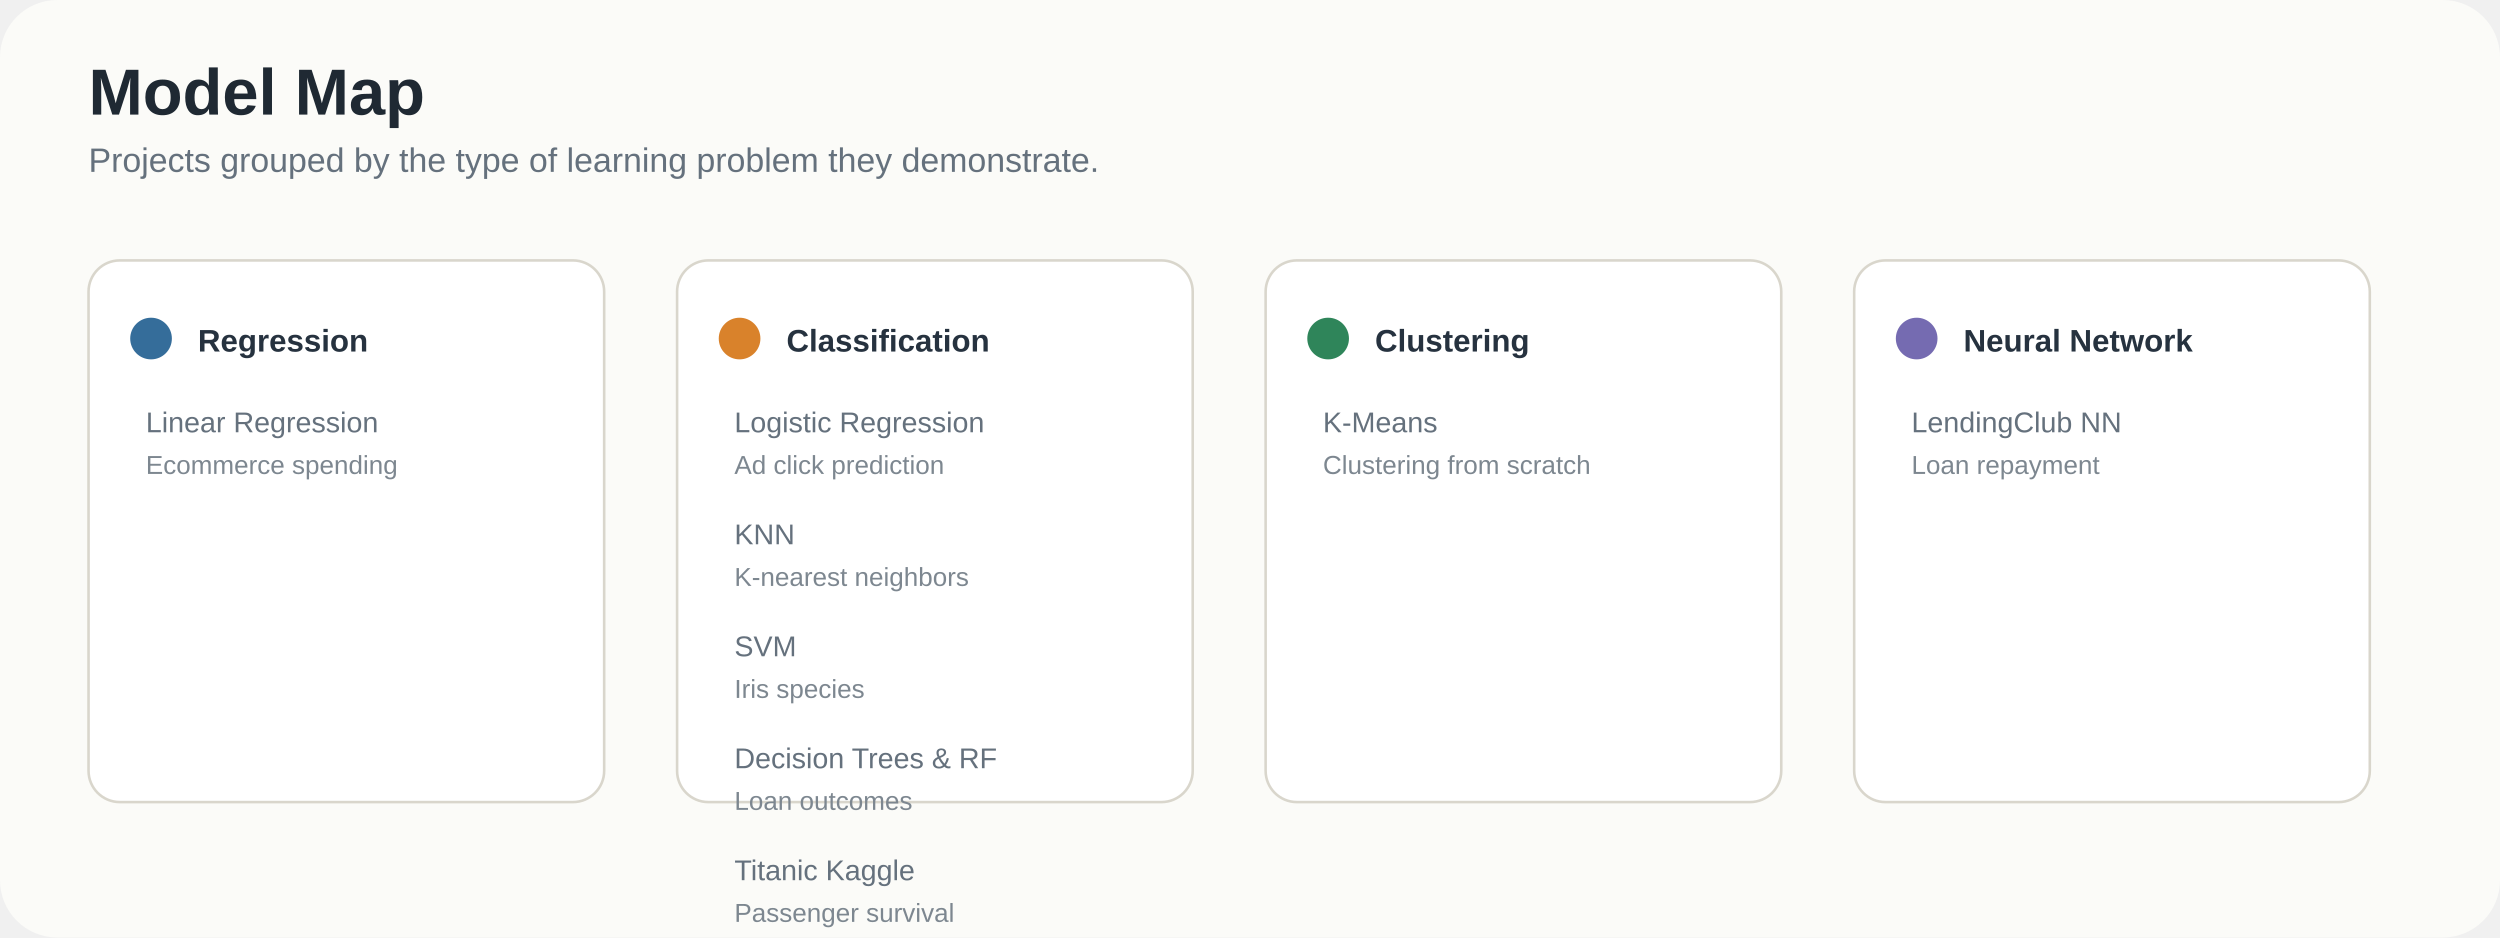
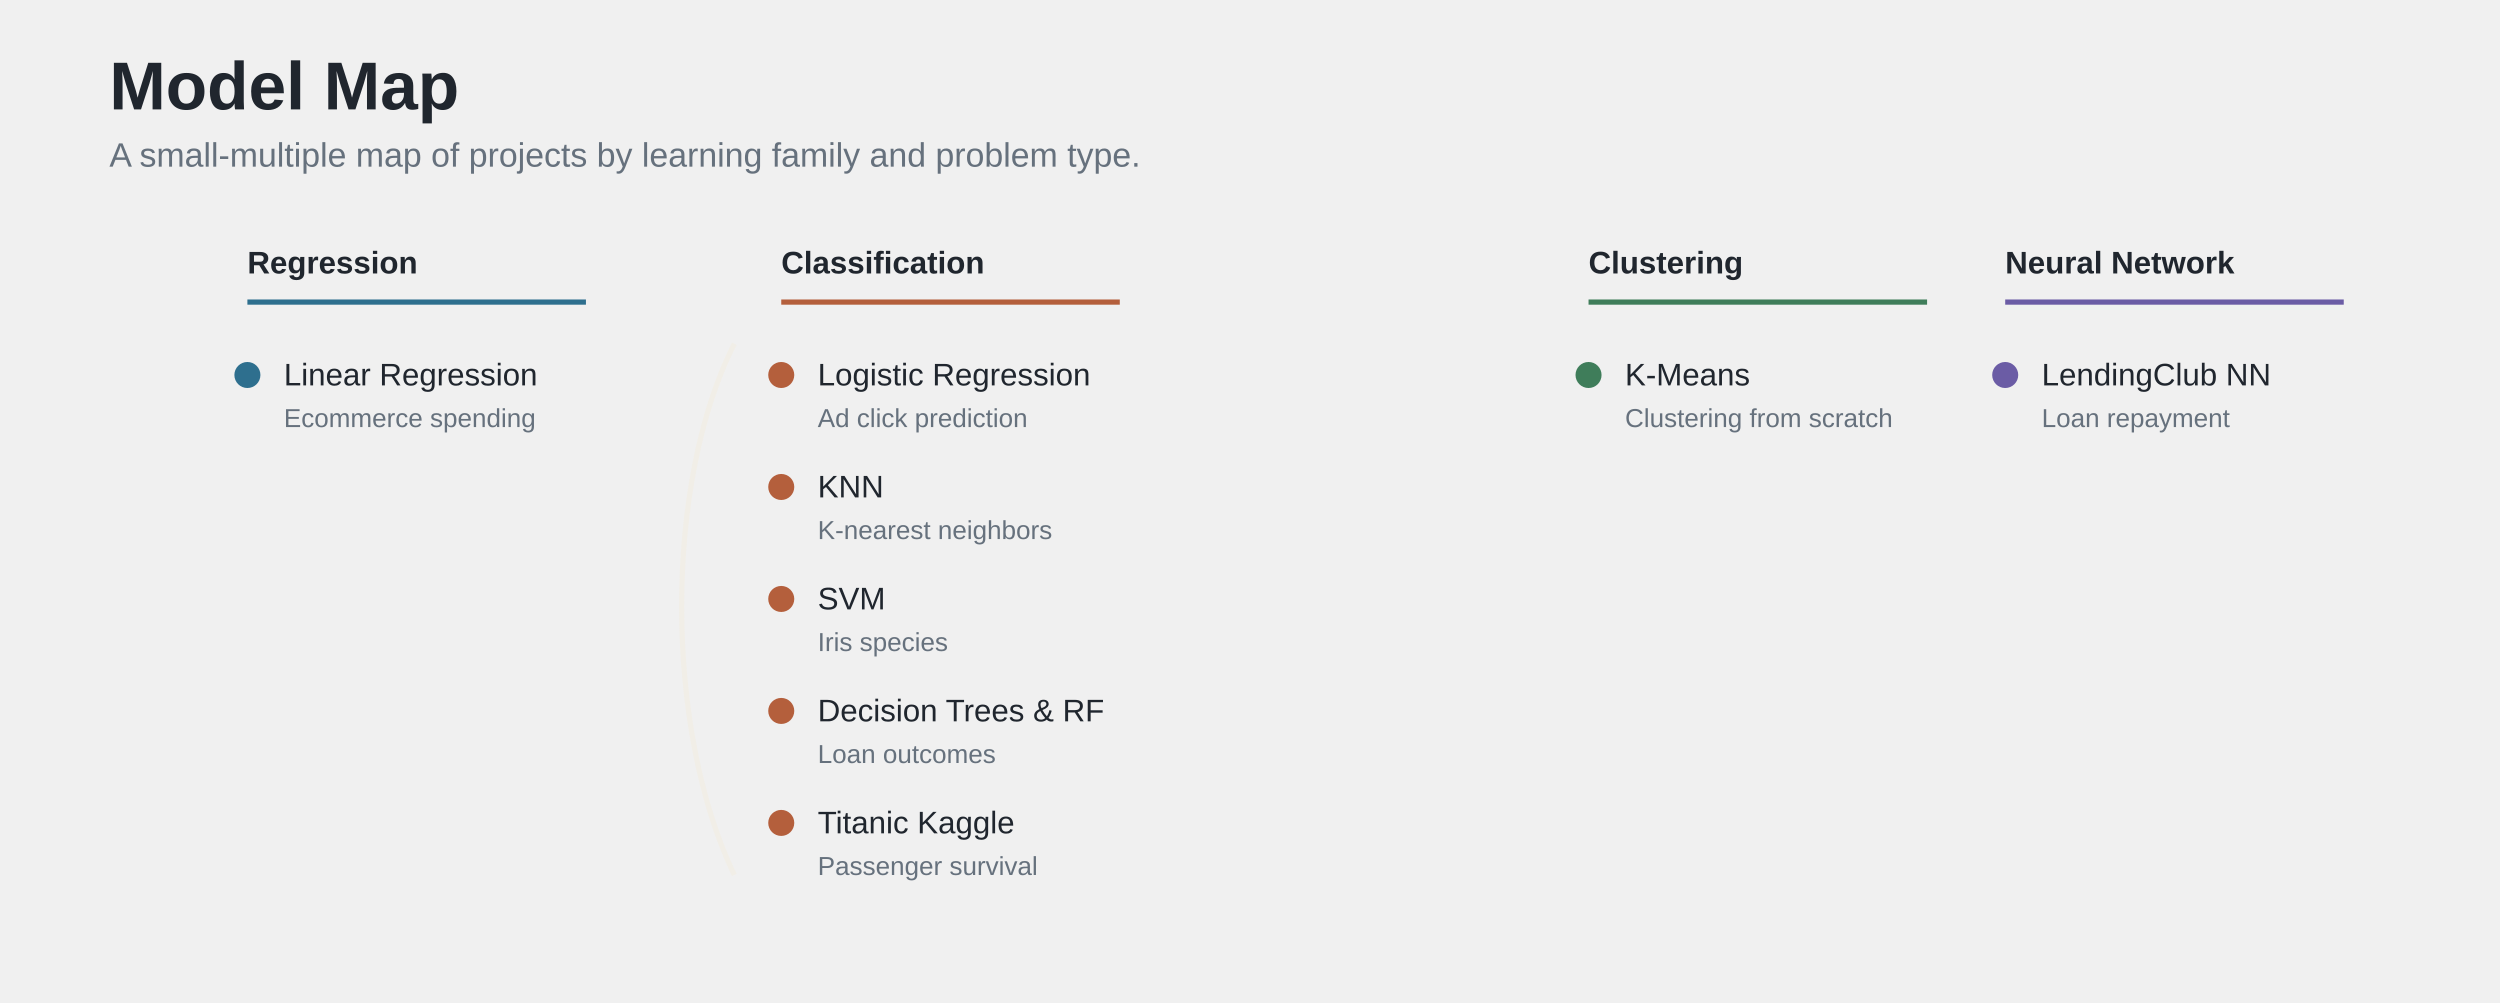
- <svg xmlns="http://www.w3.org/2000/svg" width="960" height="360" viewBox="0 0 960 360" role="img">
+ <svg xmlns="http://www.w3.org/2000/svg" width="960" height="385" viewBox="0 0 960 385" role="img">
  <style>
- .bg{fill:#fbfbf8}.panel{fill:#fff;stroke:#d9d6cc;stroke-width:1}.title{font:700 25px Arial,Helvetica,sans-serif;fill:#1f2933}.subtitle{font:400 13px Arial,Helvetica,sans-serif;fill:#65717d}.label{font:700 12px Arial,Helvetica,sans-serif;fill:#26323f}.small{font:400 11px Arial,Helvetica,sans-serif;fill:#65717d}.tiny{font:400 10px Arial,Helvetica,sans-serif;fill:#7d8790}.num{font:700 27px Arial,Helvetica,sans-serif;fill:#1f2933}.axis{font:400 10px Arial,Helvetica,sans-serif;fill:#7d8790}.grid{stroke:#e8e4d9;stroke-width:1}.blue{fill:#356d9a}.orange{fill:#d9822b}.green{fill:#2f855a}.purple{fill:#756bb1}.red{fill:#c94c4c}.gray{fill:#8a94a3}
+ .title{font:700 26px Arial,Helvetica,sans-serif;fill:#20262e}
+ .subtitle{font:400 13px Arial,Helvetica,sans-serif;fill:#66717d}
+ .label{font:700 12px Arial,Helvetica,sans-serif;fill:#20262e}
+ .text{font:400 12px Arial,Helvetica,sans-serif;fill:#20262e}
+ .small{font:400 11px Arial,Helvetica,sans-serif;fill:#66717d}
+ .tiny{font:400 10px Arial,Helvetica,sans-serif;fill:#66717d}
+ .num{font:700 32px Arial,Helvetica,sans-serif;fill:#20262e}
+ .axis{font:400 10px Arial,Helvetica,sans-serif;fill:#66717d}
+ .grid{stroke:#ded9cc;stroke-width:1;shape-rendering:crispEdges}
+ .baseline{stroke:#20262e;stroke-width:1.1;shape-rendering:crispEdges}
</style>
-   <rect class="bg" width="960" height="360" rx="22" />
-   <text class="title" x="34" y="44">Model Map</text>
-   <text class="subtitle" x="34" y="66">Projects grouped by the type of learning problem they demonstrate.</text>
-   <rect class="panel" x="34" y="100" width="198" height="208" rx="12" />
-   <circle cx="58" cy="130" r="8" fill="#356d9a" />
-   <text class="label" x="76" y="135">Regression</text>
-   <text class="small" x="56" y="166">Linear Regression</text>
-   <text class="tiny" x="56" y="182">Ecommerce spending</text>
-   <rect class="panel" x="260" y="100" width="198" height="208" rx="12" />
-   <circle cx="284" cy="130" r="8" fill="#d9822b" />
-   <text class="label" x="302" y="135">Classification</text>
-   <text class="small" x="282" y="166">Logistic Regression</text>
-   <text class="tiny" x="282" y="182">Ad click prediction</text>
-   <text class="small" x="282" y="209">KNN</text>
-   <text class="tiny" x="282" y="225">K-nearest neighbors</text>
-   <text class="small" x="282" y="252">SVM</text>
-   <text class="tiny" x="282" y="268">Iris species</text>
-   <text class="small" x="282" y="295">Decision Trees &amp; RF</text>
-   <text class="tiny" x="282" y="311">Loan outcomes</text>
-   <text class="small" x="282" y="338">Titanic Kaggle</text>
-   <text class="tiny" x="282" y="354">Passenger survival</text>
-   <rect class="panel" x="486" y="100" width="198" height="208" rx="12" />
-   <circle cx="510" cy="130" r="8" fill="#2f855a" />
-   <text class="label" x="528" y="135">Clustering</text>
-   <text class="small" x="508" y="166">K-Means</text>
-   <text class="tiny" x="508" y="182">Clustering from scratch</text>
-   <rect class="panel" x="712" y="100" width="198" height="208" rx="12" />
-   <circle cx="736" cy="130" r="8" fill="#756bb1" />
-   <text class="label" x="754" y="135">Neural Network</text>
-   <text class="small" x="734" y="166">LendingClub NN</text>
-   <text class="tiny" x="734" y="182">Loan repayment</text>
+   <text class="title" x="42" y="42">Model Map</text>
+   <text class="subtitle" x="42" y="64">A small-multiple map of projects by learning family and problem type.</text>
+   <text class="label" x="300" y="105">Classification</text>
+   <line x1="300" y1="116" x2="430" y2="116" stroke="#B45F3C" stroke-width="2" />
+   <text class="label" x="95" y="105">Regression</text>
+   <line x1="95" y1="116" x2="225" y2="116" stroke="#2E6F8E" stroke-width="2" />
+   <text class="label" x="610" y="105">Clustering</text>
+   <line x1="610" y1="116" x2="740" y2="116" stroke="#3F7D5A" stroke-width="2" />
+   <text class="label" x="770" y="105">Neural Network</text>
+   <line x1="770" y1="116" x2="900" y2="116" stroke="#6B5CA5" stroke-width="2" />
+   <circle cx="300" cy="144" r="5" fill="#B45F3C" />
+   <text class="text" x="314" y="148">Logistic Regression</text>
+   <text class="tiny" x="314" y="164">Ad click prediction</text>
+   <circle cx="300" cy="187" r="5" fill="#B45F3C" />
+   <text class="text" x="314" y="191">KNN</text>
+   <text class="tiny" x="314" y="207">K-nearest neighbors</text>
+   <circle cx="300" cy="230" r="5" fill="#B45F3C" />
+   <text class="text" x="314" y="234">SVM</text>
+   <text class="tiny" x="314" y="250">Iris species</text>
+   <circle cx="300" cy="273" r="5" fill="#B45F3C" />
+   <text class="text" x="314" y="277">Decision Trees &amp; RF</text>
+   <text class="tiny" x="314" y="293">Loan outcomes</text>
+   <circle cx="300" cy="316" r="5" fill="#B45F3C" />
+   <text class="text" x="314" y="320">Titanic Kaggle</text>
+   <text class="tiny" x="314" y="336">Passenger survival</text>
+   <circle cx="95" cy="144" r="5" fill="#2E6F8E" />
+   <text class="text" x="109" y="148">Linear Regression</text>
+   <text class="tiny" x="109" y="164">Ecommerce spending</text>
+   <circle cx="610" cy="144" r="5" fill="#3F7D5A" />
+   <text class="text" x="624" y="148">K-Means</text>
+   <text class="tiny" x="624" y="164">Clustering from scratch</text>
+   <circle cx="770" cy="144" r="5" fill="#6B5CA5" />
+   <text class="text" x="784" y="148">LendingClub NN</text>
+   <text class="tiny" x="784" y="164">Loan repayment</text>
+   <path d="M 282 132 C 255 185, 255 280, 282 336" fill="none" stroke="#f1eee7" stroke-width="2" />
</svg>
